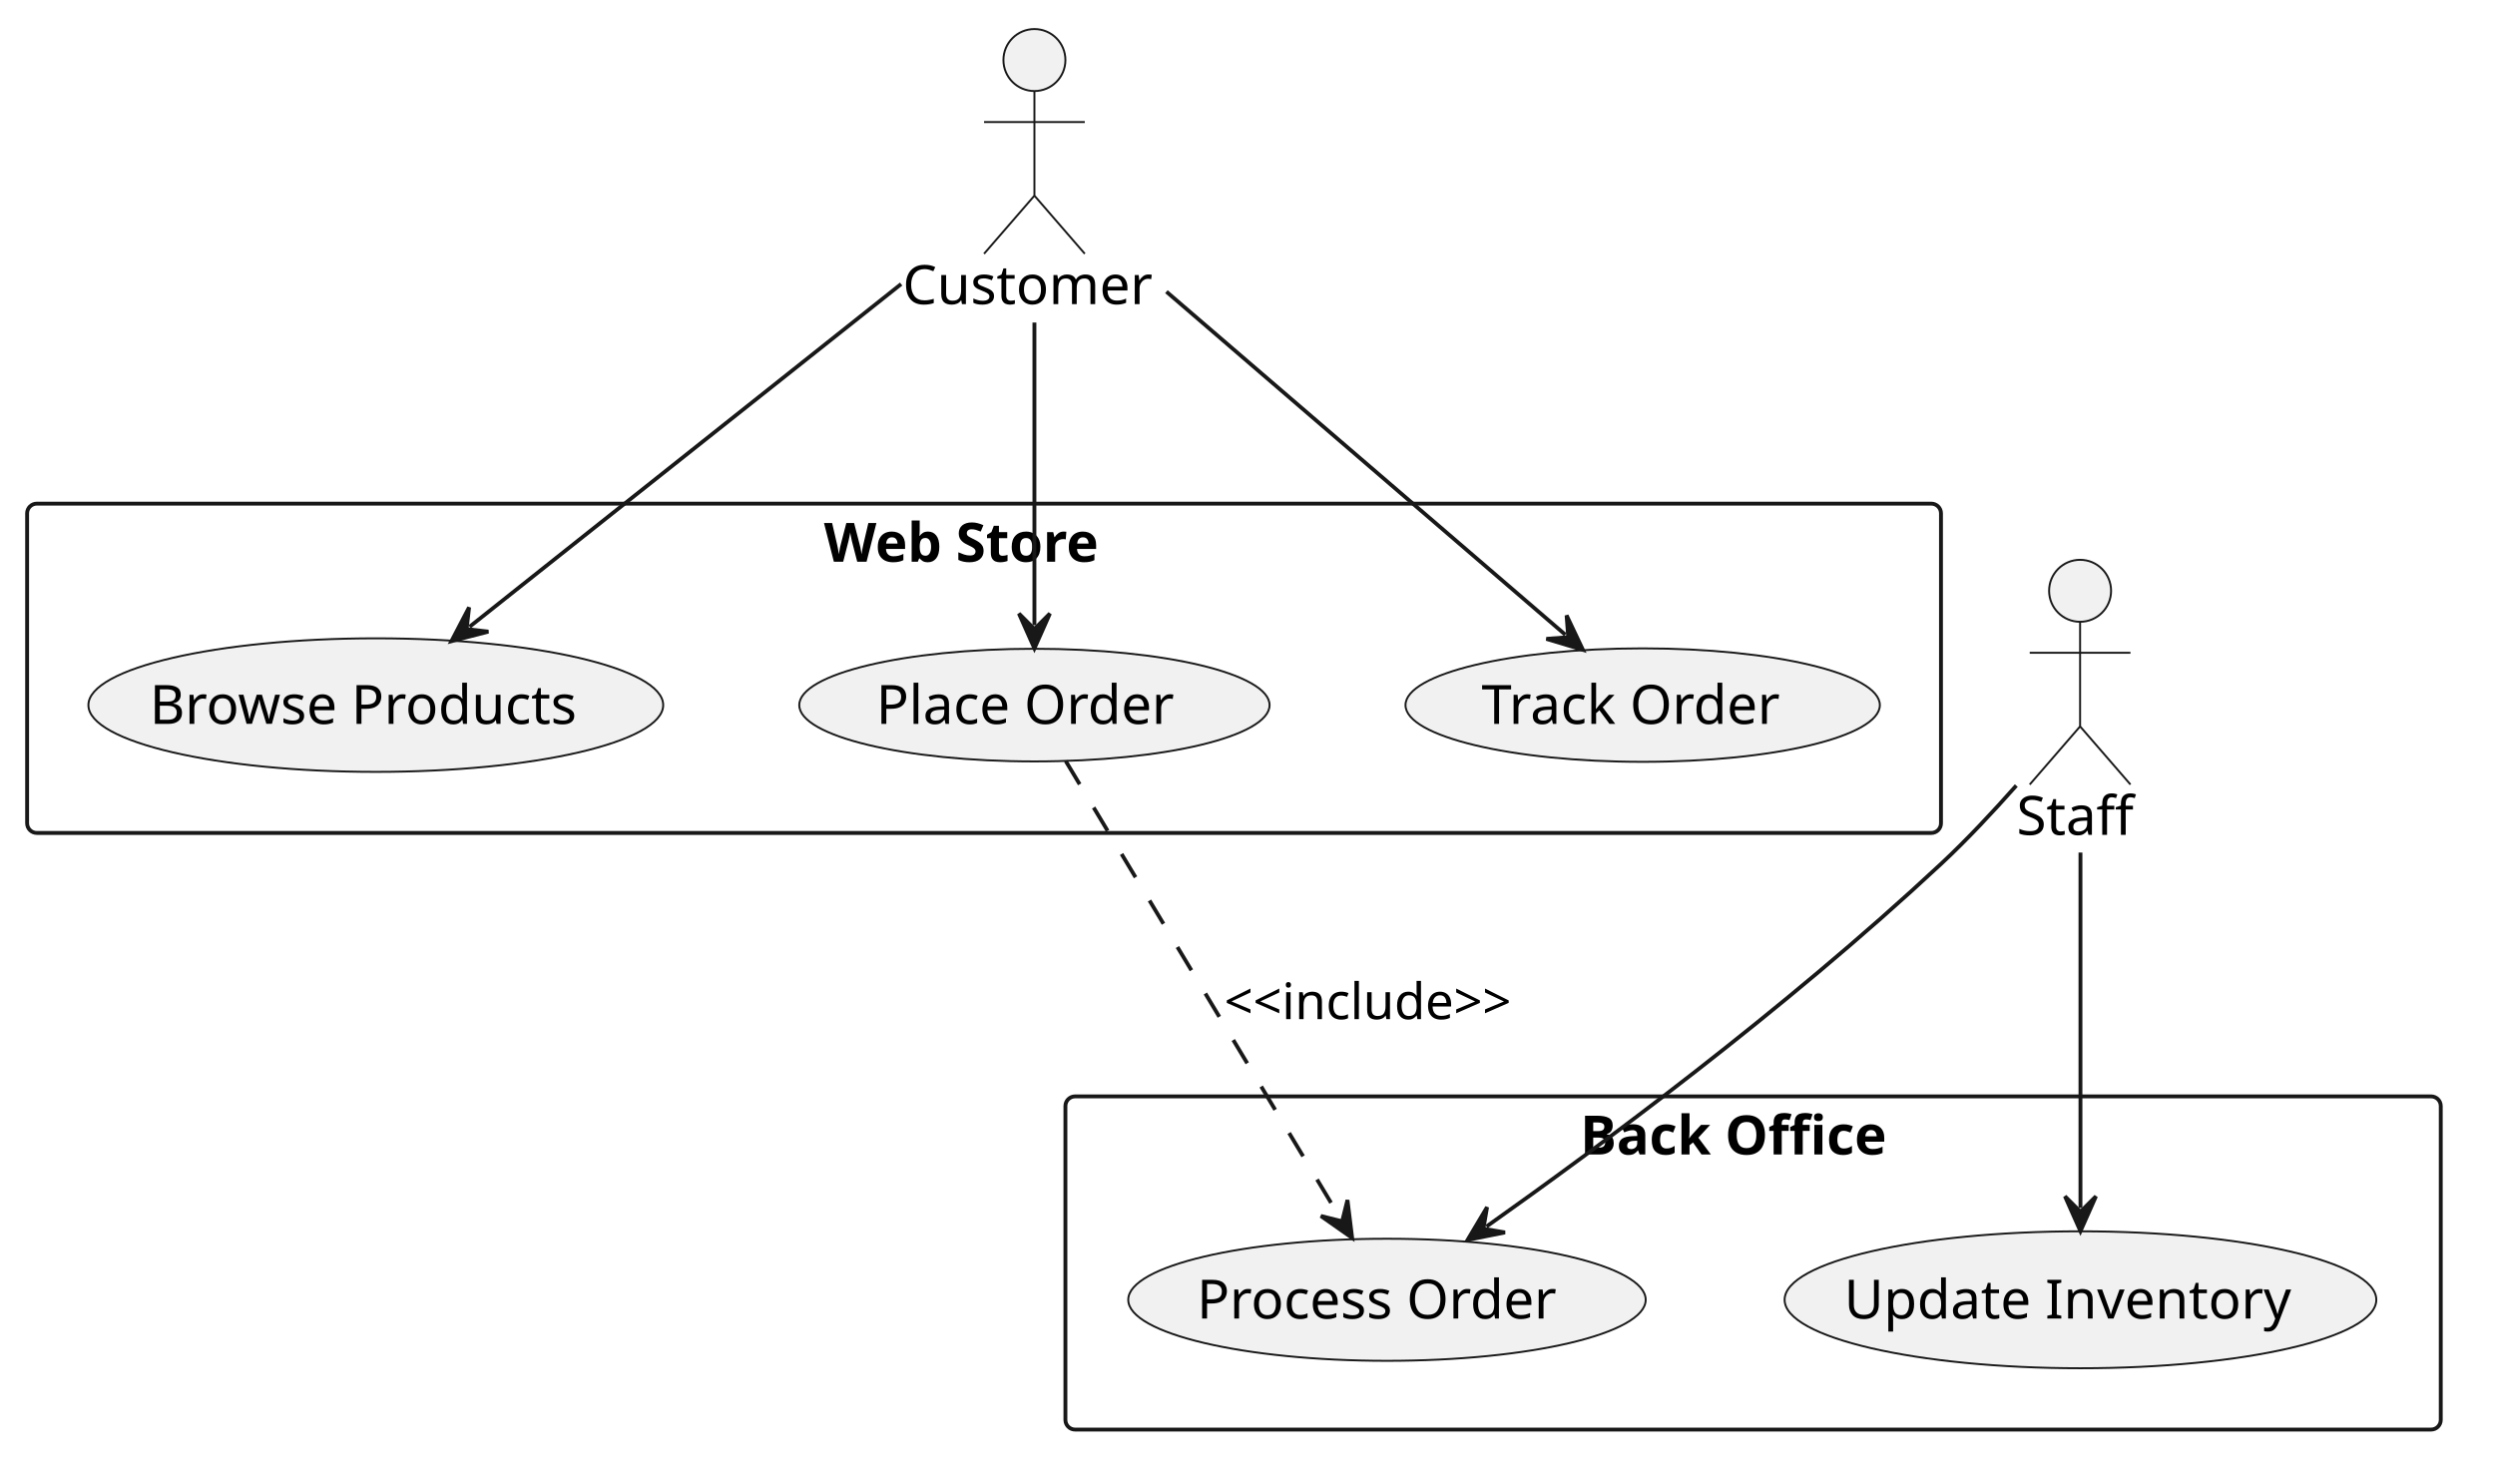
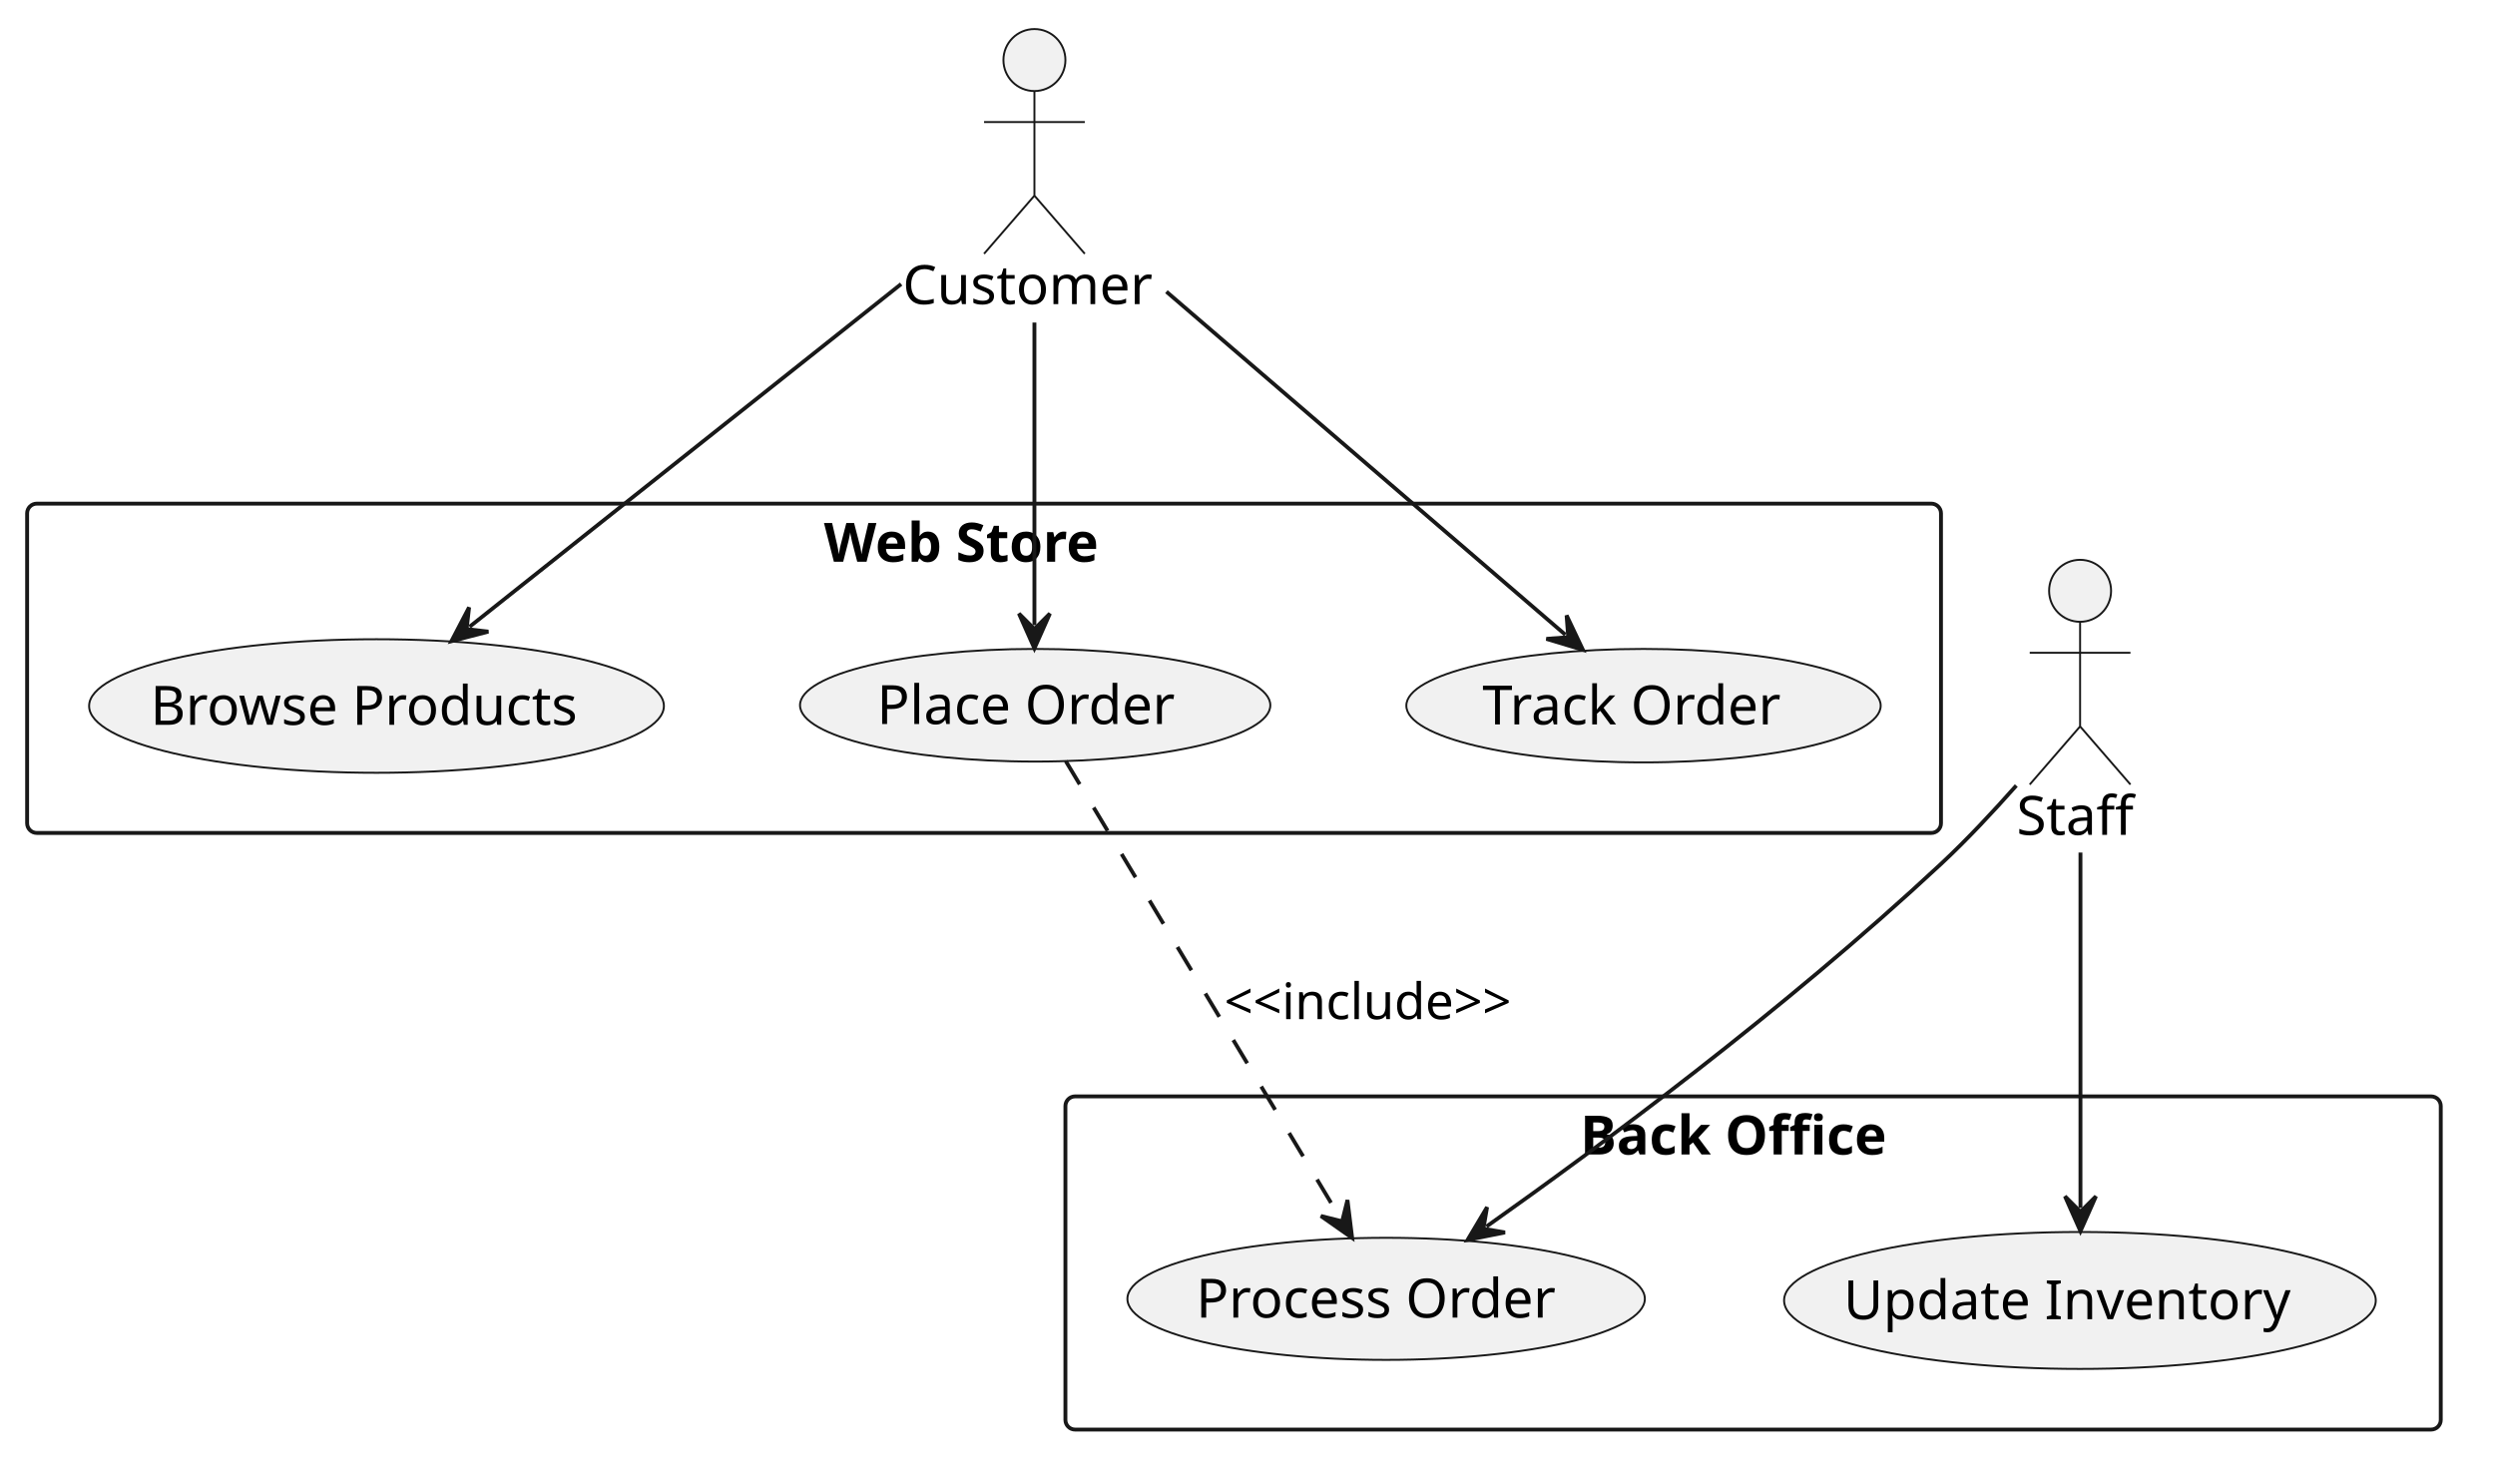
<svg xmlns="http://www.w3.org/2000/svg" contentStyleType="text/css" data-diagram-type="DESCRIPTION" height="383px" preserveAspectRatio="none" style="width:644px;height:383px;background:#FFFFFF;" version="1.1" viewBox="0 0 644 383" width="644px" zoomAndPan="magnify">
  <defs />
  <g>
    <g class="cluster" data-qualified-name="web_store" id="">
      <rect fill="none" height="85" rx="2.5" ry="2.5" style="stroke:#181818;stroke-width:1;" width="494" x="7" y="130" />
      <text fill="#000000" font-family="sans-serif" font-size="14" font-weight="700" lengthAdjust="spacing" textLength="82.626" x="212.687" y="144.995">Web Store</text>
    </g>
    <g class="cluster" data-qualified-name="back_office" id="">
      <rect fill="none" height="86" rx="2.5" ry="2.5" style="stroke:#181818;stroke-width:1;" width="355" x="275" y="283" />
      <text fill="#000000" font-family="sans-serif" font-size="14" font-weight="700" lengthAdjust="spacing" textLength="89.277" x="407.861" y="297.995">Back Office</text>
    </g>
    <g class="entity" data-qualified-name="Customer" data-source-line="1" id="ent0002">
      <ellipse cx="267.002" cy="15.5" fill="#F1F1F1" rx="8" ry="8" style="stroke:#181818;stroke-width:0.5;" />
      <path d="M267.002,23.5 L267.002,50.5 M254.002,31.5 L280.002,31.5 M267.002,50.5 L254.002,65.5 M267.002,50.5 L280.002,65.5" fill="none" style="stroke:#181818;stroke-width:0.5;" />
      <text fill="#000000" font-family="sans-serif" font-size="14" lengthAdjust="spacing" textLength="68.004" x="233" y="78.495">Customer</text>
    </g>
    <g class="entity" data-qualified-name="Staff" data-source-line="2" id="ent0003">
      <ellipse cx="536.906" cy="152.5" fill="#F1F1F1" rx="8" ry="8" style="stroke:#181818;stroke-width:0.5;" />
      <path d="M536.906,160.5 L536.906,187.5 M523.906,168.5 L549.906,168.5 M536.906,187.5 L523.906,202.5 M536.906,187.5 L549.906,202.5" fill="none" style="stroke:#181818;stroke-width:0.5;" />
      <text fill="#000000" font-family="sans-serif" font-size="14" lengthAdjust="spacing" textLength="32.812" x="520.5" y="215.495">Staff</text>
    </g>
    <g class="entity" data-qualified-name="web_store.UC1" data-source-line="3" id="ent0004">
-       <ellipse cx="97" cy="182" fill="#F1F1F1" rx="74.182" ry="17.236" style="stroke:#181818;stroke-width:0.5;" />
-       <text fill="#000000" font-family="sans-serif" font-size="14" lengthAdjust="spacing" textLength="116.737" x="38.631" y="186.847">Browse Products</text>
+       <ellipse cx="97.182" cy="182.236" fill="#F1F1F1" rx="74.182" ry="17.236" style="stroke:#181818;stroke-width:0.5;" />
+       <text fill="#000000" font-family="sans-serif" font-size="14" lengthAdjust="spacing" textLength="116.737" x="38.813" y="187.083">Browse Products</text>
    </g>
    <g class="entity" data-qualified-name="web_store.UC2" data-source-line="4" id="ent0005">
-       <ellipse cx="267" cy="182" fill="#F1F1F1" rx="60.696" ry="14.539" style="stroke:#181818;stroke-width:0.5;" />
-       <text fill="#000000" font-family="sans-serif" font-size="14" lengthAdjust="spacing" textLength="81.703" x="226.148" y="186.847">Place Order</text>
+       <ellipse cx="267.195" cy="182.039" fill="#F1F1F1" rx="60.696" ry="14.539" style="stroke:#181818;stroke-width:0.5;" />
+       <text fill="#000000" font-family="sans-serif" font-size="14" lengthAdjust="spacing" textLength="81.703" x="226.344" y="186.886">Place Order</text>
    </g>
    <g class="entity" data-qualified-name="web_store.UC3" data-source-line="5" id="ent0006">
-       <ellipse cx="424" cy="182" fill="#F1F1F1" rx="61.218" ry="14.644" style="stroke:#181818;stroke-width:0.5;" />
-       <text fill="#000000" font-family="sans-serif" font-size="14" lengthAdjust="spacing" textLength="83.173" x="382.414" y="186.847">Track Order</text>
+       <ellipse cx="424.218" cy="182.144" fill="#F1F1F1" rx="61.218" ry="14.644" style="stroke:#181818;stroke-width:0.5;" />
+       <text fill="#000000" font-family="sans-serif" font-size="14" lengthAdjust="spacing" textLength="83.173" x="382.632" y="186.99">Track Order</text>
    </g>
    <g class="entity" data-qualified-name="back_office.UC4" data-source-line="6" id="ent0007">
-       <ellipse cx="358" cy="335.5" fill="#F1F1F1" rx="66.781" ry="15.756" style="stroke:#181818;stroke-width:0.5;" />
-       <text fill="#000000" font-family="sans-serif" font-size="14" lengthAdjust="spacing" textLength="98.144" x="308.928" y="340.347">Process Order</text>
+       <ellipse cx="357.781" cy="335.256" fill="#F1F1F1" rx="66.781" ry="15.756" style="stroke:#181818;stroke-width:0.5;" />
+       <text fill="#000000" font-family="sans-serif" font-size="14" lengthAdjust="spacing" textLength="98.144" x="308.709" y="340.103">Process Order</text>
    </g>
    <g class="entity" data-qualified-name="back_office.UC5" data-source-line="7" id="ent0008">
-       <ellipse cx="537" cy="335.5" fill="#F1F1F1" rx="76.364" ry="17.673" style="stroke:#181818;stroke-width:0.5;" />
-       <text fill="#000000" font-family="sans-serif" font-size="14" lengthAdjust="spacing" textLength="122.022" x="475.989" y="340.347">Update Inventory</text>
+       <ellipse cx="536.864" cy="335.673" fill="#F1F1F1" rx="76.364" ry="17.673" style="stroke:#181818;stroke-width:0.5;" />
+       <text fill="#000000" font-family="sans-serif" font-size="14" lengthAdjust="spacing" textLength="122.022" x="475.853" y="340.519">Update Inventory</text>
    </g>
    <g class="link" data-entity-1="ent0002" data-entity-2="ent0004" data-link-type="dependency" data-source-line="8" id="lnk9">
      <path d="M232.6,73.32 C197.67,101.06 149.518,139.288 121.218,161.768" fill="none" id="Customer-to-UC1" style="stroke:#181818;stroke-width:1;" />
      <polygon fill="#181818" points="116.52,165.5,126.055,163.034,120.435,162.39,121.079,156.77,116.52,165.5" style="stroke:#181818;stroke-width:1;" />
    </g>
    <g class="link" data-entity-1="ent0002" data-entity-2="ent0005" data-link-type="dependency" data-source-line="9" id="lnk10">
      <path d="M267,83.25 C267,111.19 267,141.85 267,161.37" fill="none" id="Customer-to-UC2" style="stroke:#181818;stroke-width:1;" />
      <polygon fill="#181818" points="267,167.37,271,158.37,267,162.37,263,158.37,267,167.37" style="stroke:#181818;stroke-width:1;" />
    </g>
    <g class="link" data-entity-1="ent0002" data-entity-2="ent0006" data-link-type="dependency" data-source-line="10" id="lnk11">
      <path d="M301.07,75.29 C334.44,103.99 379.231,142.498 404.031,163.828" fill="none" id="Customer-to-UC3" style="stroke:#181818;stroke-width:1;" />
      <polygon fill="#181818" points="408.58,167.74,404.365,158.839,404.789,164.48,399.148,164.904,408.58,167.74" style="stroke:#181818;stroke-width:1;" />
    </g>
    <g class="link" data-entity-1="ent0003" data-entity-2="ent0007" data-link-type="dependency" data-source-line="11" id="lnk12">
      <path d="M520.44,202.77 C514.54,209.43 507.7,216.76 501,223 C460.23,260.99 412.377,296.284 383.697,316.584" fill="none" id="Staff-to-UC4" style="stroke:#181818;stroke-width:1;" />
      <polygon fill="#181818" points="378.8,320.05,388.457,318.115,382.881,317.161,383.835,311.586,378.8,320.05" style="stroke:#181818;stroke-width:1;" />
    </g>
    <g class="link" data-entity-1="ent0003" data-entity-2="ent0008" data-link-type="dependency" data-source-line="12" id="lnk13">
      <path d="M537,220.06 C537,251.25 537,288.39 537,311.79" fill="none" id="Staff-to-UC5" style="stroke:#181818;stroke-width:1;" />
      <polygon fill="#181818" points="537,317.79,541,308.79,537,312.79,533,308.79,537,317.79" style="stroke:#181818;stroke-width:1;" />
    </g>
    <g class="link" data-entity-1="ent0005" data-entity-2="ent0007" data-link-type="dependency" data-source-line="13" id="lnk14">
      <path d="M275.08,196.44 C292.04,224.69 328.179,284.867 345.919,314.387" fill="none" id="UC2-to-UC4" style="stroke:#181818;stroke-width:1;stroke-dasharray:7,7;" />
      <polygon fill="#181818" points="349.01,319.53,347.803,309.755,346.435,315.244,340.946,313.876,349.01,319.53" style="stroke:#181818;stroke-width:1;" />
      <text fill="#000000" font-family="sans-serif" font-size="13" lengthAdjust="spacing" textLength="90.67" x="316" y="263.067">&lt;&lt;include&gt;&gt;</text>
    </g>
  </g>
</svg>
